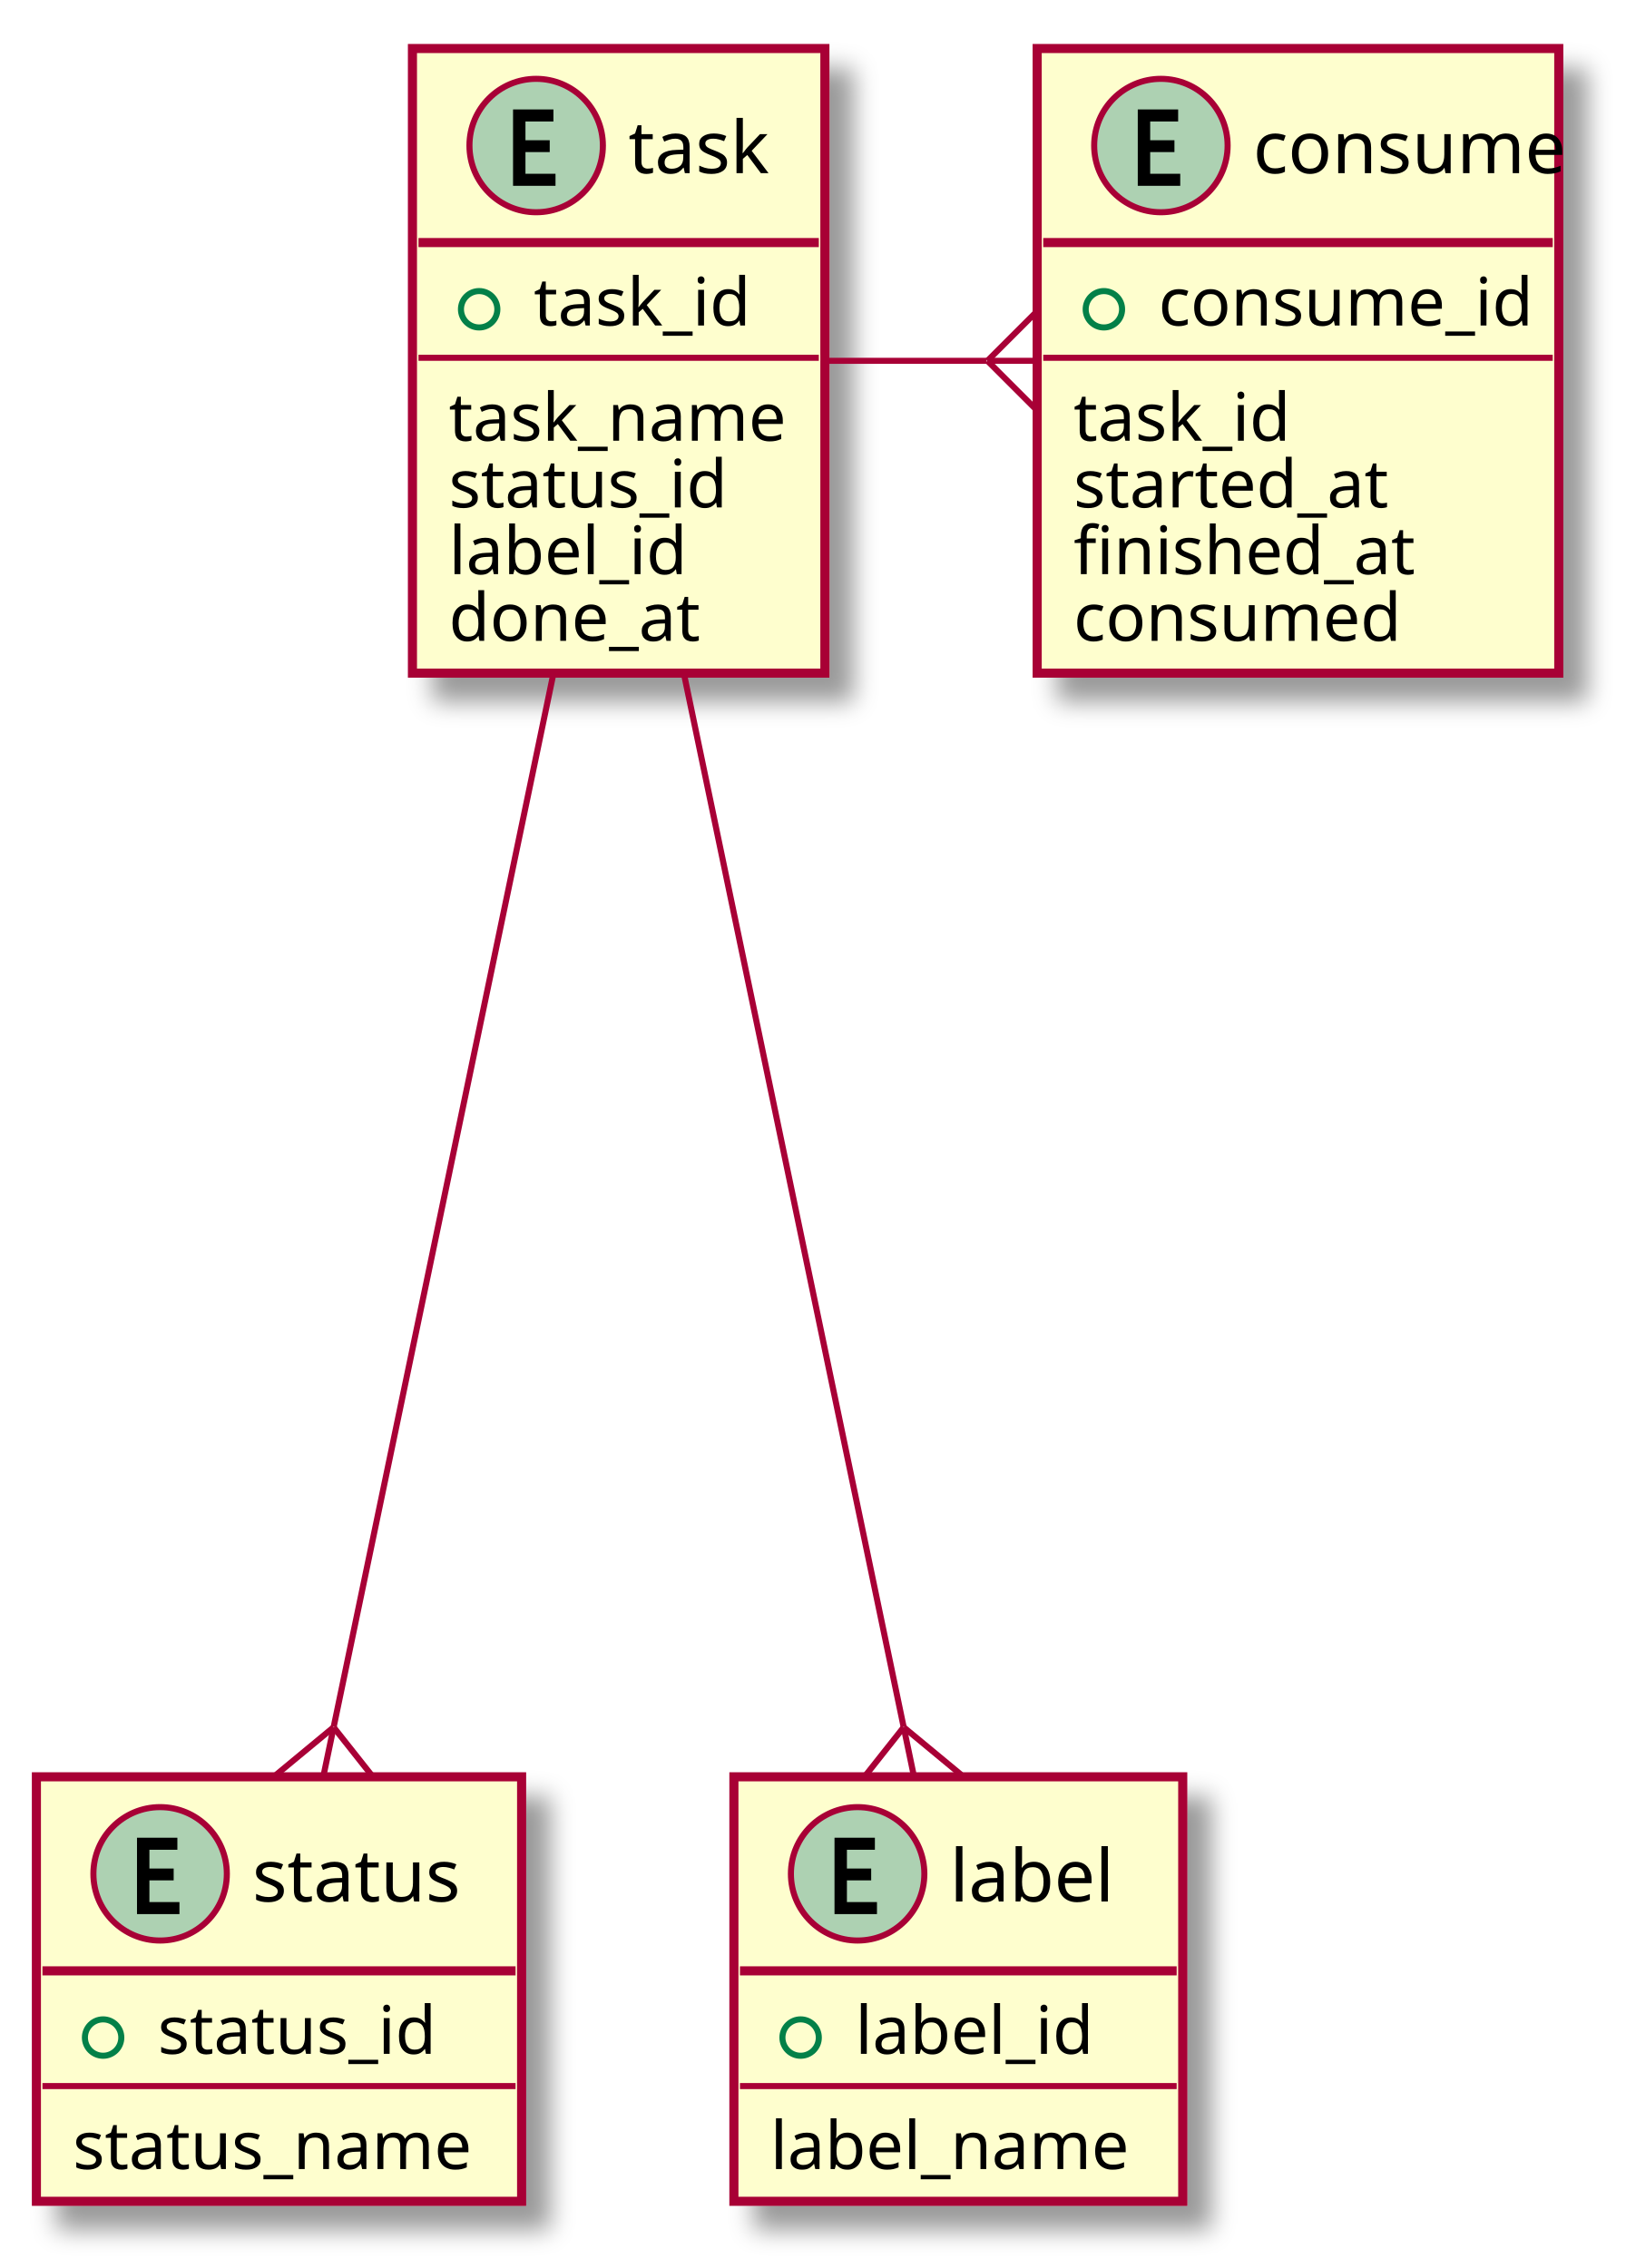
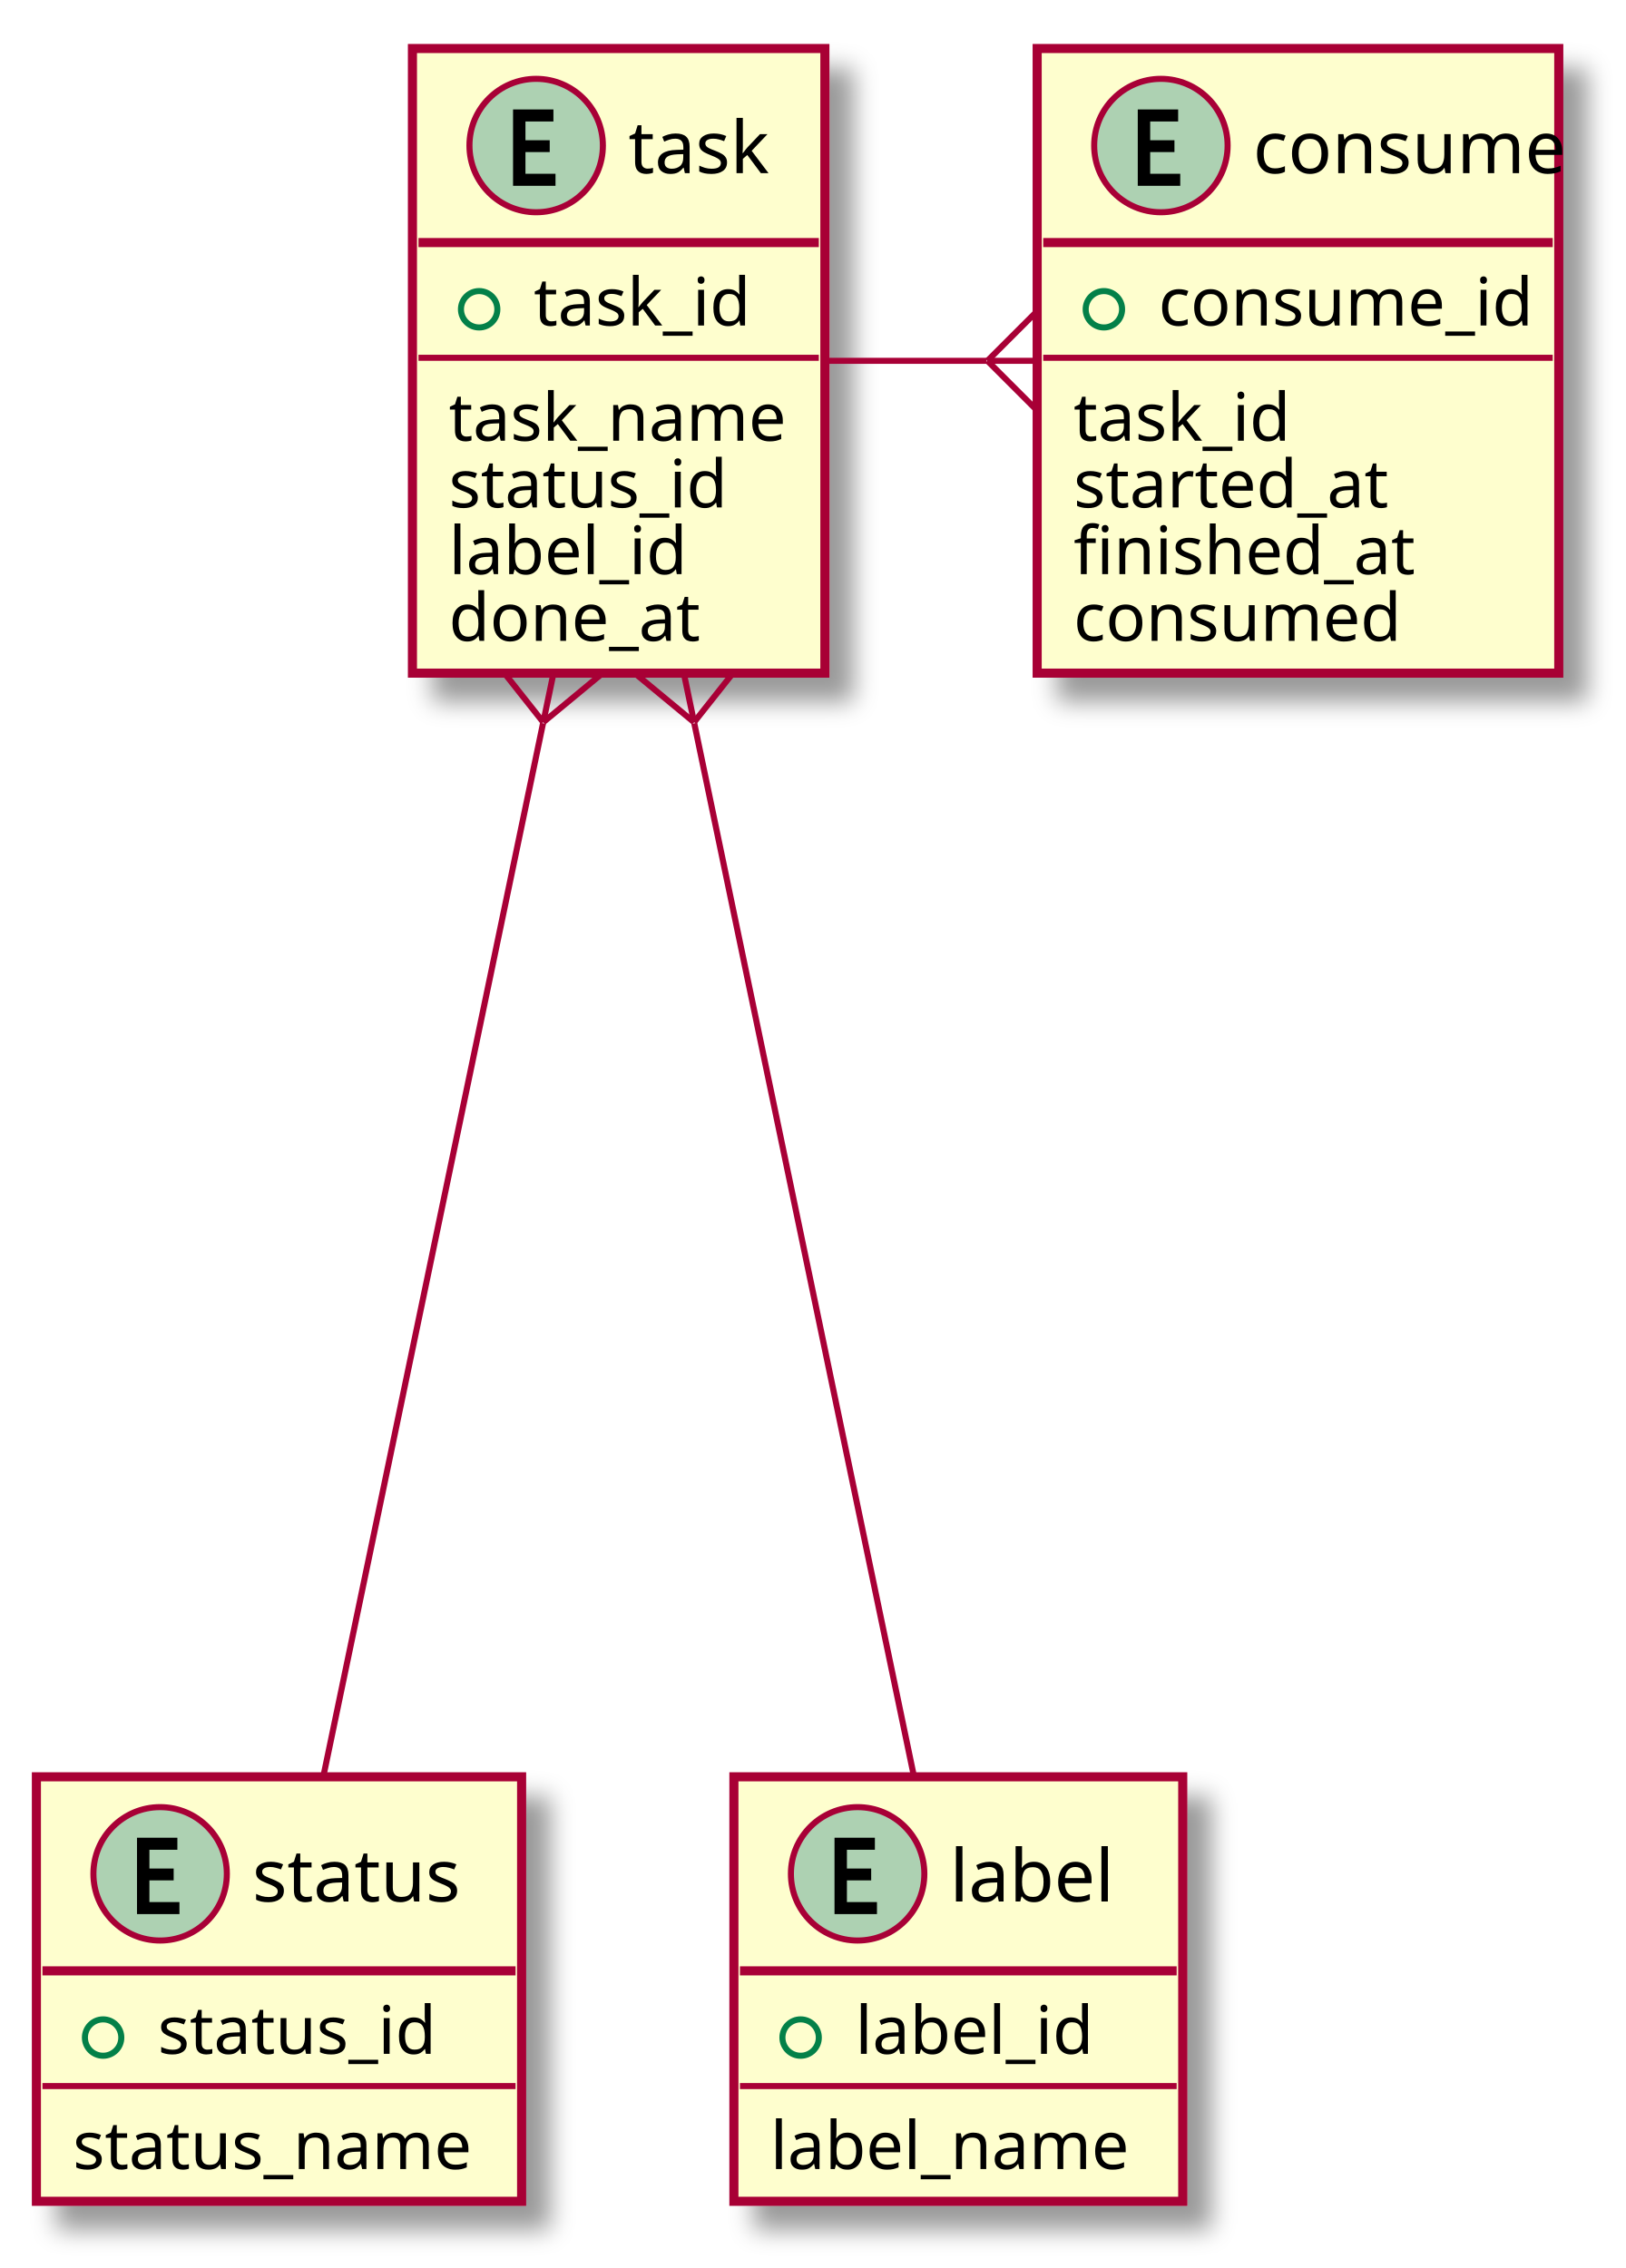
<svg xmlns="http://www.w3.org/2000/svg" contentScriptType="application/ecmascript" contentStyleType="text/css" height="374px" preserveAspectRatio="none" style="width:268px;height:374px;" version="1.1" viewBox="0 0 268 374" width="268px" zoomAndPan="magnify">
  <defs>
-     <filter height="300%" id="f118p472av5o95" width="300%" x="-1" y="-1">
+     <filter height="300%" id="f2w1up6v6bcg9" width="300%" x="-1" y="-1">
      <feGaussianBlur result="blurOut" stdDeviation="2.0" />
      <feColorMatrix in="blurOut" result="blurOut2" type="matrix" values="0 0 0 0 0 0 0 0 0 0 0 0 0 0 0 0 0 0 .4 0" />
      <feOffset dx="4.0" dy="4.0" in="blurOut2" result="blurOut3" />
      <feBlend in="SourceGraphic" in2="blurOut3" mode="normal" />
    </filter>
  </defs>
  <g>
-     <rect fill="#FEFECE" filter="url(#f118p472av5o95)" height="103" id="task" style="stroke: #A80036; stroke-width: 1.5;" width="68" x="68" y="8" />
+     <rect fill="#FEFECE" filter="url(#f2w1up6v6bcg9)" height="103" id="task" style="stroke: #A80036; stroke-width: 1.5;" width="68" x="68" y="8" />
    <ellipse cx="88.4" cy="24" fill="#ADD1B2" rx="11" ry="11" style="stroke: #A80036; stroke-width: 1.0;" />
    <path d="M84.588,18.047 L91.244,18.047 L91.244,20.031 L86.634,20.031 L86.634,23.125 L90.634,23.125 L90.634,25.078 L86.634,25.078 L86.634,28.656 L91.588,28.656 L91.588,30.641 L84.588,30.641 L84.588,18.047 Z " />
    <text fill="#000000" font-family="sans-serif" font-size="12" lengthAdjust="spacingAndGlyphs" textLength="24" x="103.6" y="28.559">task</text>
    <line style="stroke: #A80036; stroke-width: 1.5;" x1="69" x2="135" y1="40" y2="40" />
    <ellipse cx="79" cy="51" fill="none" rx="3" ry="3" style="stroke: #038048; stroke-width: 1.0;" />
    <text fill="#000000" font-family="sans-serif" font-size="11" lengthAdjust="spacingAndGlyphs" textLength="42" x="88" y="53.679">task_id</text>
    <line style="stroke: #A80036; stroke-width: 1.0;" x1="69" x2="135" y1="59" y2="59" />
    <text fill="#000000" font-family="sans-serif" font-size="11" lengthAdjust="spacingAndGlyphs" textLength="54" x="74" y="72.679">task_name</text>
    <text fill="#000000" font-family="sans-serif" font-size="11" lengthAdjust="spacingAndGlyphs" textLength="54" x="74" y="83.679">status_id</text>
    <text fill="#000000" font-family="sans-serif" font-size="11" lengthAdjust="spacingAndGlyphs" textLength="48" x="74" y="94.679">label_id</text>
    <text fill="#000000" font-family="sans-serif" font-size="11" lengthAdjust="spacingAndGlyphs" textLength="42" x="74" y="105.679">done_at</text>
-     <rect fill="#FEFECE" filter="url(#f118p472av5o95)" height="70" id="status" style="stroke: #A80036; stroke-width: 1.5;" width="80" x="6" y="293" />
+     <rect fill="#FEFECE" filter="url(#f2w1up6v6bcg9)" height="70" id="status" style="stroke: #A80036; stroke-width: 1.5;" width="80" x="6" y="293" />
    <ellipse cx="26.4" cy="309" fill="#ADD1B2" rx="11" ry="11" style="stroke: #A80036; stroke-width: 1.0;" />
    <path d="M22.587,303.047 L29.244,303.047 L29.244,305.031 L24.634,305.031 L24.634,308.125 L28.634,308.125 L28.634,310.078 L24.634,310.078 L24.634,313.656 L29.587,313.656 L29.587,315.641 L22.587,315.641 L22.587,303.047 Z " />
    <text fill="#000000" font-family="sans-serif" font-size="12" lengthAdjust="spacingAndGlyphs" textLength="36" x="41.6" y="313.559">status</text>
    <line style="stroke: #A80036; stroke-width: 1.5;" x1="7" x2="85" y1="325" y2="325" />
    <ellipse cx="17" cy="336" fill="none" rx="3" ry="3" style="stroke: #038048; stroke-width: 1.0;" />
    <text fill="#000000" font-family="sans-serif" font-size="11" lengthAdjust="spacingAndGlyphs" textLength="54" x="26" y="338.679">status_id</text>
    <line style="stroke: #A80036; stroke-width: 1.0;" x1="7" x2="85" y1="344" y2="344" />
    <text fill="#000000" font-family="sans-serif" font-size="11" lengthAdjust="spacingAndGlyphs" textLength="66" x="12" y="357.679">status_name</text>
-     <rect fill="#FEFECE" filter="url(#f118p472av5o95)" height="103" id="consume" style="stroke: #A80036; stroke-width: 1.5;" width="86" x="171" y="8" />
+     <rect fill="#FEFECE" filter="url(#f2w1up6v6bcg9)" height="103" id="consume" style="stroke: #A80036; stroke-width: 1.5;" width="86" x="171" y="8" />
    <ellipse cx="191.4" cy="24" fill="#ADD1B2" rx="11" ry="11" style="stroke: #A80036; stroke-width: 1.0;" />
    <path d="M187.588,18.047 L194.244,18.047 L194.244,20.031 L189.634,20.031 L189.634,23.125 L193.634,23.125 L193.634,25.078 L189.634,25.078 L189.634,28.656 L194.588,28.656 L194.588,30.641 L187.588,30.641 L187.588,18.047 Z " />
    <text fill="#000000" font-family="sans-serif" font-size="12" lengthAdjust="spacingAndGlyphs" textLength="42" x="206.6" y="28.559">consume</text>
    <line style="stroke: #A80036; stroke-width: 1.5;" x1="172" x2="256" y1="40" y2="40" />
    <ellipse cx="182" cy="51" fill="none" rx="3" ry="3" style="stroke: #038048; stroke-width: 1.0;" />
    <text fill="#000000" font-family="sans-serif" font-size="11" lengthAdjust="spacingAndGlyphs" textLength="60" x="191" y="53.679">consume_id</text>
    <line style="stroke: #A80036; stroke-width: 1.0;" x1="172" x2="256" y1="59" y2="59" />
    <text fill="#000000" font-family="sans-serif" font-size="11" lengthAdjust="spacingAndGlyphs" textLength="42" x="177" y="72.679">task_id</text>
    <text fill="#000000" font-family="sans-serif" font-size="11" lengthAdjust="spacingAndGlyphs" textLength="60" x="177" y="83.679">started_at</text>
    <text fill="#000000" font-family="sans-serif" font-size="11" lengthAdjust="spacingAndGlyphs" textLength="66" x="177" y="94.679">finished_at</text>
    <text fill="#000000" font-family="sans-serif" font-size="11" lengthAdjust="spacingAndGlyphs" textLength="48" x="177" y="105.679">consumed</text>
-     <rect fill="#FEFECE" filter="url(#f118p472av5o95)" height="70" id="label" style="stroke: #A80036; stroke-width: 1.5;" width="74" x="121" y="293" />
+     <rect fill="#FEFECE" filter="url(#f2w1up6v6bcg9)" height="70" id="label" style="stroke: #A80036; stroke-width: 1.5;" width="74" x="121" y="293" />
    <ellipse cx="141.4" cy="309" fill="#ADD1B2" rx="11" ry="11" style="stroke: #A80036; stroke-width: 1.0;" />
    <path d="M137.588,303.047 L144.244,303.047 L144.244,305.031 L139.634,305.031 L139.634,308.125 L143.634,308.125 L143.634,310.078 L139.634,310.078 L139.634,313.656 L144.588,313.656 L144.588,315.641 L137.588,315.641 L137.588,303.047 Z " />
    <text fill="#000000" font-family="sans-serif" font-size="12" lengthAdjust="spacingAndGlyphs" textLength="30" x="156.6" y="313.559">label</text>
    <line style="stroke: #A80036; stroke-width: 1.5;" x1="122" x2="194" y1="325" y2="325" />
    <ellipse cx="132" cy="336" fill="none" rx="3" ry="3" style="stroke: #038048; stroke-width: 1.0;" />
    <text fill="#000000" font-family="sans-serif" font-size="11" lengthAdjust="spacingAndGlyphs" textLength="48" x="141" y="338.679">label_id</text>
    <line style="stroke: #A80036; stroke-width: 1.0;" x1="122" x2="194" y1="344" y2="344" />
    <text fill="#000000" font-family="sans-serif" font-size="11" lengthAdjust="spacingAndGlyphs" textLength="60" x="127" y="357.679">label_name</text>
-     <path d="M91.203,111.269 C80.687,161.689 64.886,237.449 55.022,284.745 " fill="none" id="task-status" style="stroke: #A80036; stroke-width: 1.0;" />
-     <line style="stroke: #A80036; stroke-width: 1.0;" x1="55.005" x2="61.203" y1="284.825" y2="292.657" />
-     <line style="stroke: #A80036; stroke-width: 1.0;" x1="55.005" x2="45.54" y1="284.825" y2="292.657" />
-     <line style="stroke: #A80036; stroke-width: 1.0;" x1="55.005" x2="53.371" y1="284.825" y2="292.657" />
-     <path d="M112.797,111.269 C123.313,161.689 139.114,237.449 148.978,284.745 " fill="none" id="task-label" style="stroke: #A80036; stroke-width: 1.0;" />
-     <line style="stroke: #A80036; stroke-width: 1.0;" x1="148.995" x2="158.46" y1="284.825" y2="292.657" />
-     <line style="stroke: #A80036; stroke-width: 1.0;" x1="148.995" x2="142.797" y1="284.825" y2="292.657" />
-     <line style="stroke: #A80036; stroke-width: 1.0;" x1="148.995" x2="150.629" y1="284.825" y2="292.657" />
+     <path d="M89.532,119.278 C78.432,172.499 62.568,248.563 53.371,292.657 " fill="none" id="task-status" style="stroke: #A80036; stroke-width: 1.0;" />
+     <line style="stroke: #A80036; stroke-width: 1.0;" x1="89.569" x2="83.371" y1="119.101" y2="111.269" />
+     <line style="stroke: #A80036; stroke-width: 1.0;" x1="89.569" x2="99.034" y1="119.101" y2="111.269" />
+     <line style="stroke: #A80036; stroke-width: 1.0;" x1="89.569" x2="91.203" y1="119.101" y2="111.269" />
+     <path d="M114.468,119.278 C125.568,172.499 141.432,248.563 150.629,292.657 " fill="none" id="task-label" style="stroke: #A80036; stroke-width: 1.0;" />
+     <line style="stroke: #A80036; stroke-width: 1.0;" x1="114.431" x2="104.966" y1="119.101" y2="111.269" />
+     <line style="stroke: #A80036; stroke-width: 1.0;" x1="114.431" x2="120.629" y1="119.101" y2="111.269" />
+     <line style="stroke: #A80036; stroke-width: 1.0;" x1="114.431" x2="112.797" y1="119.101" y2="111.269" />
    <path d="M136.125,59.5 C144.975,59.5 153.826,59.5 162.676,59.5 " fill="none" id="task-consume" style="stroke: #A80036; stroke-width: 1.0;" />
    <line style="stroke: #A80036; stroke-width: 1.0;" x1="162.804" x2="170.804" y1="59.5" y2="51.5" />
    <line style="stroke: #A80036; stroke-width: 1.0;" x1="162.804" x2="170.804" y1="59.5" y2="67.5" />
    <line style="stroke: #A80036; stroke-width: 1.0;" x1="162.804" x2="170.804" y1="59.5" y2="59.5" />
  </g>
</svg>
